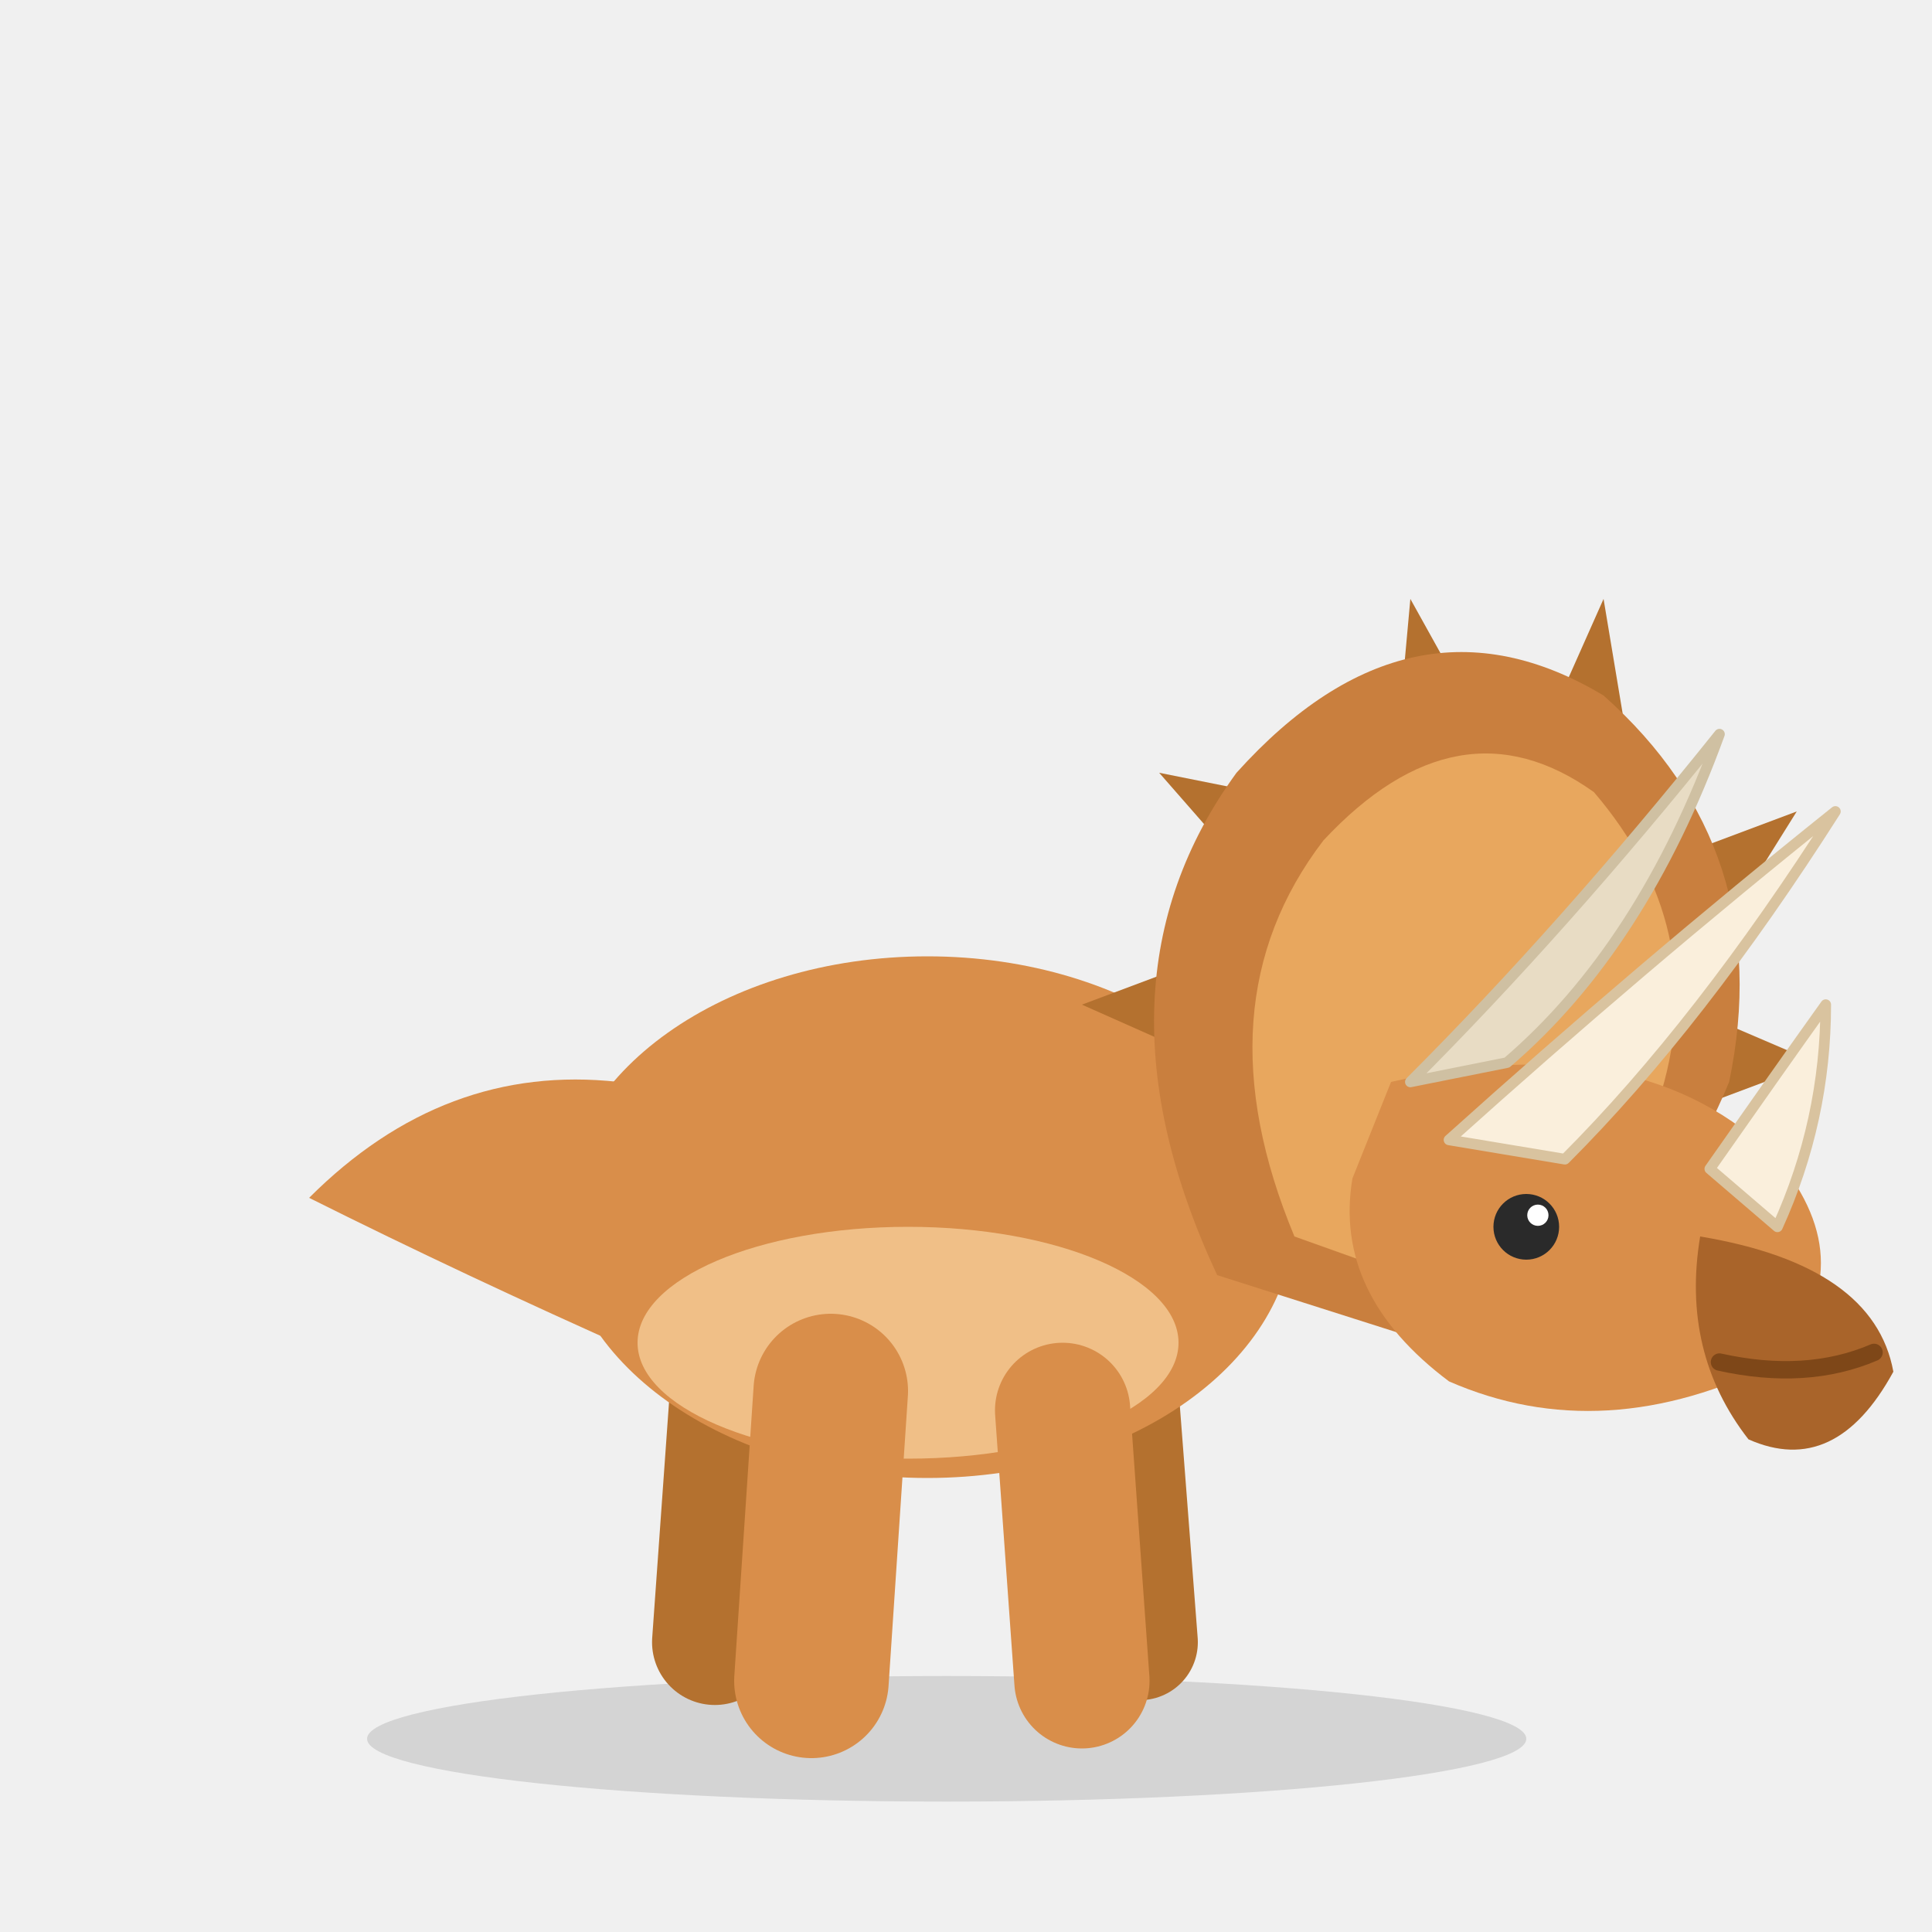
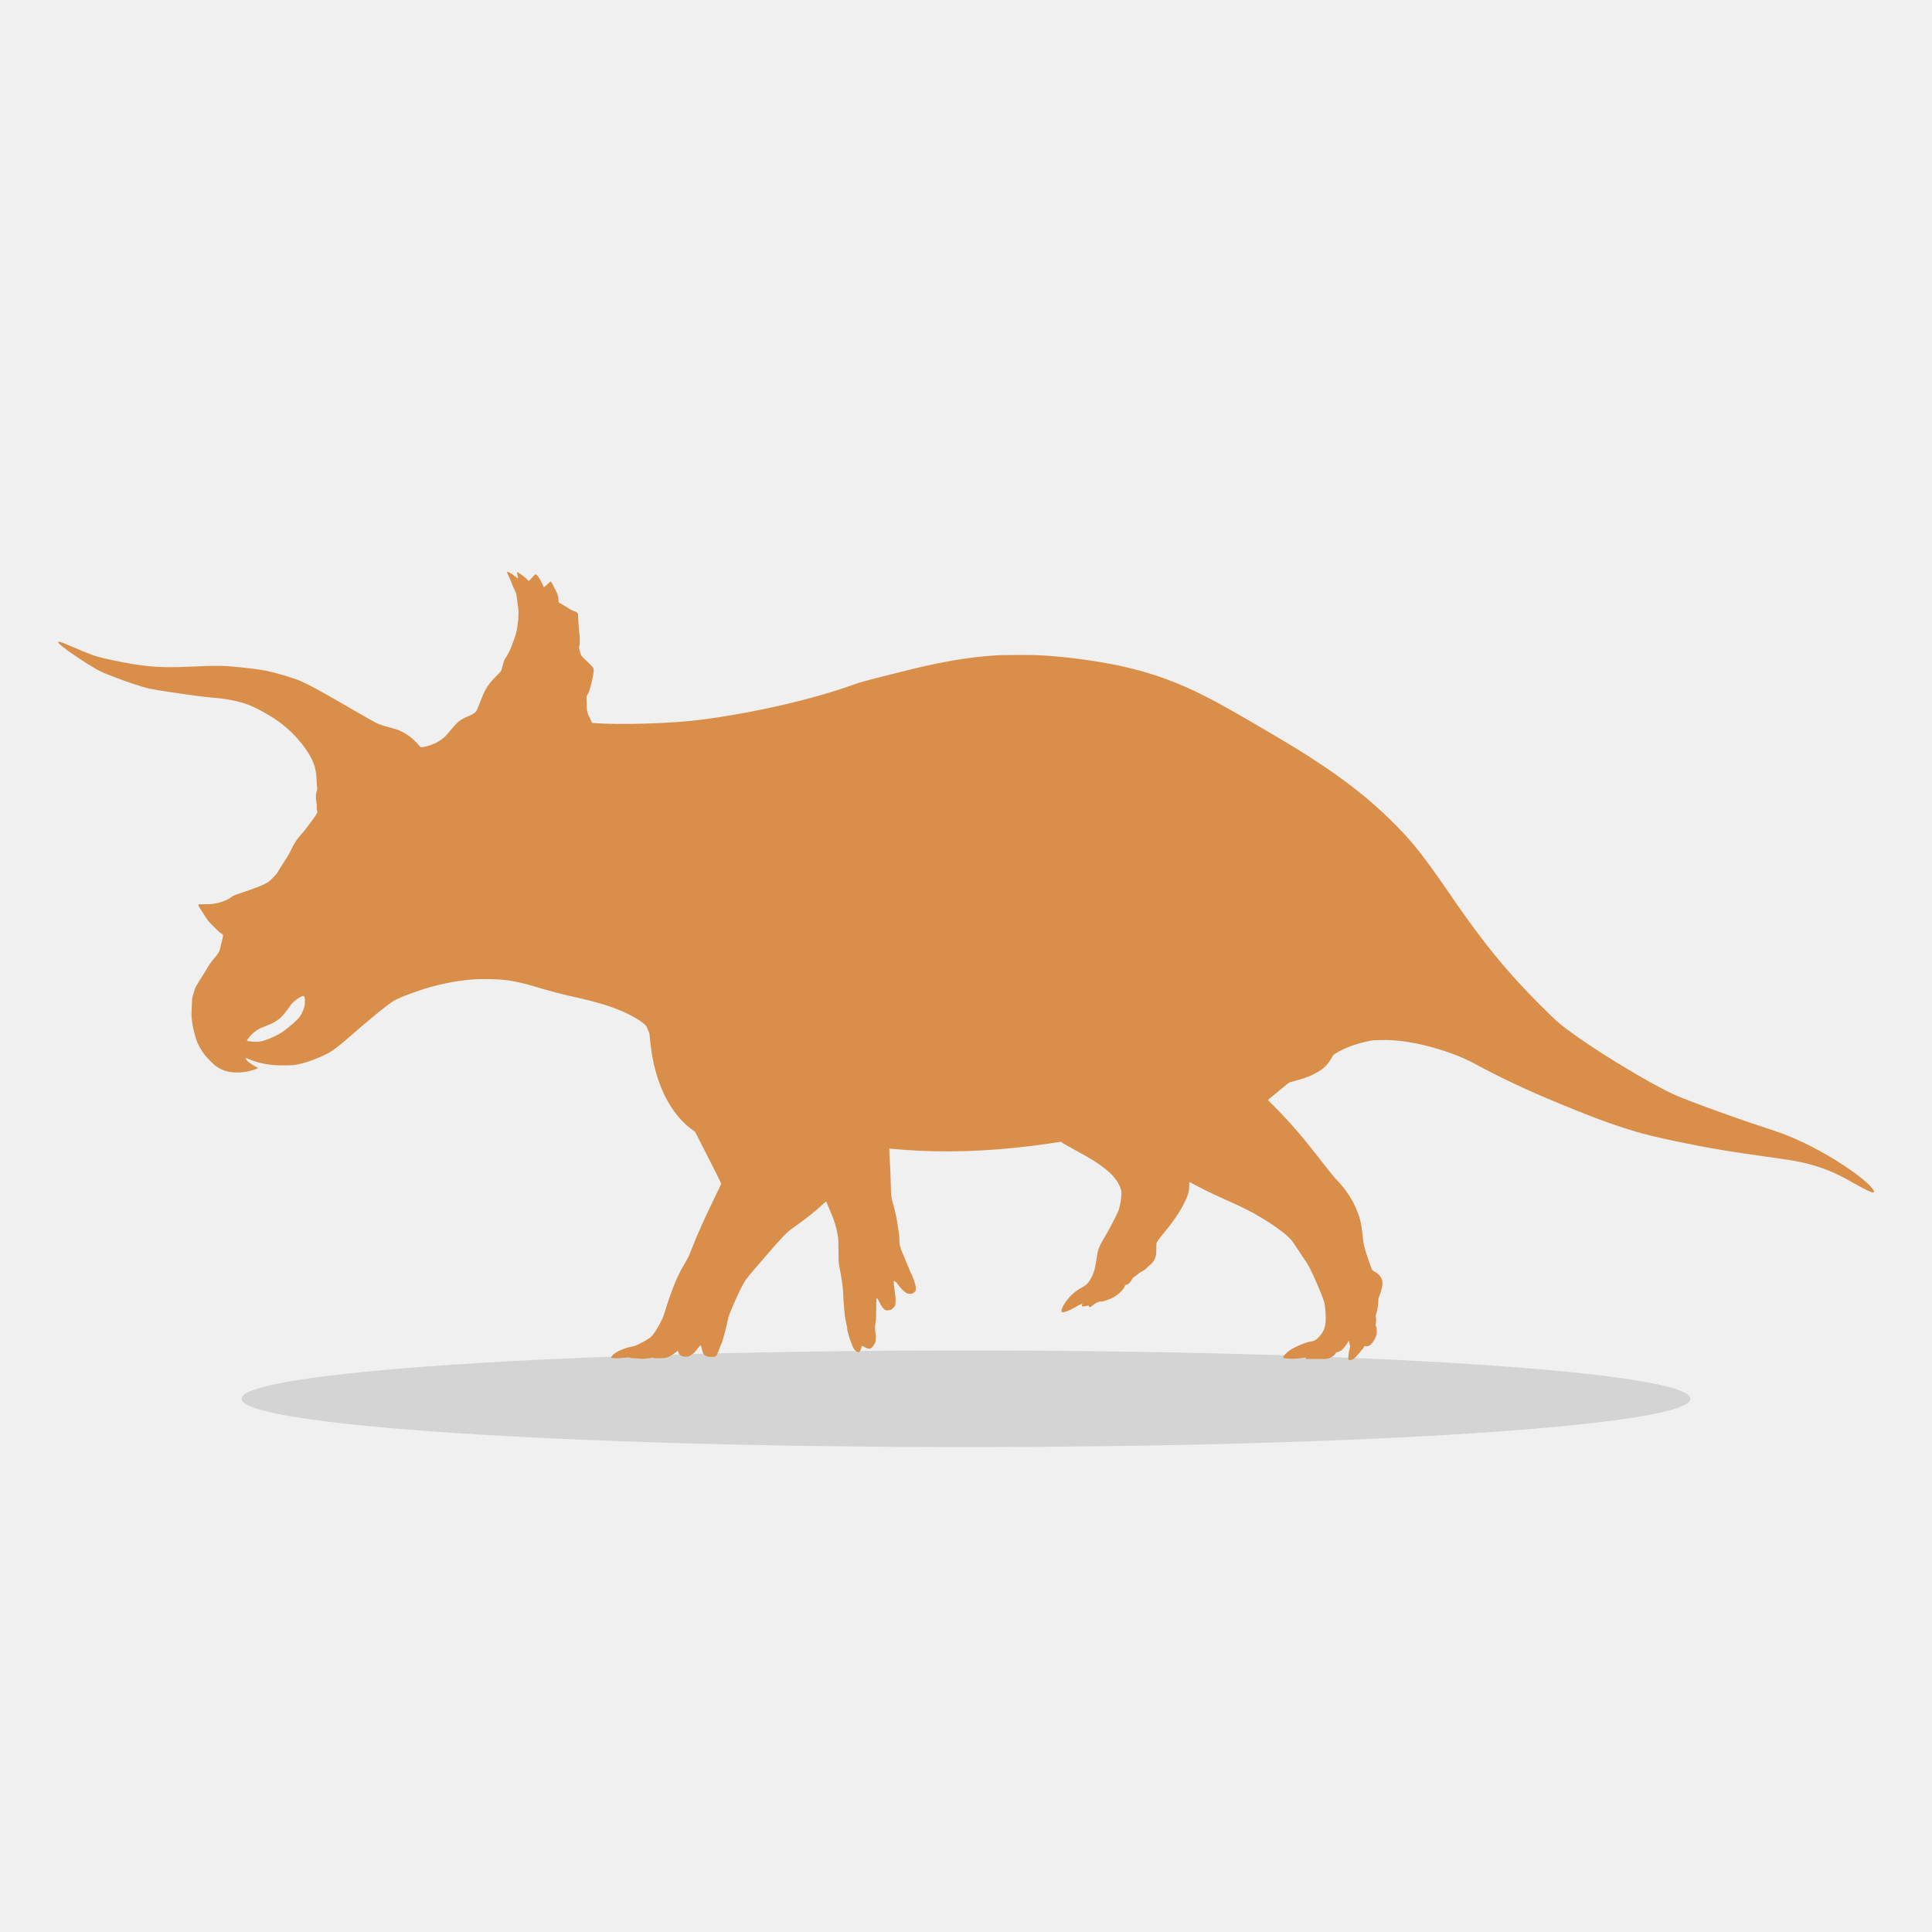
<svg xmlns="http://www.w3.org/2000/svg" viewBox="0 0 200 200">
-   <style>
- 		@media (prefers-reduced-motion: reduce) { .m { animation: none !important } }
- 		.sway { animation: sway 3.4s ease-in-out infinite; transform-origin: 66px 124px }
- 		@keyframes sway { 0%, 100% { transform: rotate(-3deg) } 50% { transform: rotate(3deg) } }
- 		.nod { animation: nod 3.4s ease-in-out infinite; transform-origin: 128px 128px }
- 		@keyframes nod { 0%, 100% { transform: rotate(-1.2deg) } 50% { transform: rotate(1.8deg) } }
- 		.blink { animation: blink 5s ease-in-out infinite; transform-origin: 158px 127px }
- 		@keyframes blink { 0%, 93%, 100% { transform: scaleY(1) } 97% { transform: scaleY(.1) } }
- 	</style>
-   <ellipse cx="98" cy="180" rx="60" ry="6.5" fill="#000" opacity=".12" />
-   <g class="sway m">
-     <path d="M 64 112 Q 46 110 32 124 Q 48 132 66 140 Z" fill="#D98E4A" />
-   </g>
-   <path d="M 76 142 L 74 170" stroke="#B4712F" stroke-width="13" fill="none" stroke-linecap="round" />
-   <path d="M 116 144 L 118 170" stroke="#B4712F" stroke-width="12" fill="none" stroke-linecap="round" />
-   <ellipse cx="96" cy="126" rx="38" ry="27" fill="#D98E4A" />
-   <ellipse cx="94" cy="139" rx="28" ry="12" fill="#F0BF87" />
-   <path d="M 86 144 L 84 174" stroke="#D98E4A" stroke-width="16" fill="none" stroke-linecap="round" />
-   <path d="M 110 146 L 112 174" stroke="#D98E4A" stroke-width="14" fill="none" stroke-linecap="round" />
-   <g class="nod m">
-     <g fill="#B4712F">
-       <path d="M 130 112 L 128 98 L 112 104 Z" />
-       <path d="M 134 96 L 140 84 L 120 80 Z" />
-       <path d="M 144 84 L 156 80 L 146 62 Z" />
-       <path d="M 158 80 L 170 86 L 166 62 Z" />
-       <path d="M 170 90 L 176 100 L 186 84 Z" />
-       <path d="M 174 104 L 172 116 L 188 110 Z" />
-     </g>
-     <path d="M 126 132 Q 112 102 128 80 Q 146 60 166 72 Q 184 88 179 112 Q 170 134 148 139 Z" fill="#C97F3E" />
-     <path d="M 134 128 Q 124 104 137 87 Q 151 72 165 82 Q 177 96 172 113 Q 163 130 148 133 Z" fill="#E8A75E" />
-     <path d="M 144 112 Q 170 106 184 120 Q 193 131 184 141 Q 166 150 150 143 Q 138 134 140 122 Z" fill="#D98E4A" />
-     <path d="M 176 128 Q 194 131 196 142 Q 190 153 181 149 Q 174 140 176 128 Z" fill="#A9642A" />
-     <path d="M 178 141 Q 187 143 194 140" stroke="#7E4718" stroke-width="1.8" fill="none" stroke-linecap="round" />
-     <path d="M 146 112 Q 162 96 178 76 Q 170 98 156 110 Z" fill="#E8DCC4" stroke="#CFC0A2" stroke-width="1.1" stroke-linejoin="round" />
-     <path d="M 150 118 Q 170 100 190 84 Q 176 106 162 120 Z" fill="#FAEFDC" stroke="#D9C39F" stroke-width="1.1" stroke-linejoin="round" />
-     <path d="M 177 121 Q 184 111 189 104 Q 189 116 184 127 Z" fill="#FAEFDC" stroke="#D9C39F" stroke-width="1.1" stroke-linejoin="round" />
-     <g class="blink m">
-       <circle cx="158" cy="127" r="3.4" fill="#2A2A2A" />
-       <circle cx="159.2" cy="125.8" r="1.1" fill="#fff" />
+   <ellipse cx="100" cy="144.8" rx="75" ry="5" fill="#000" opacity=".12" />
+   <g fill="#D98E4A">
+     <g transform="translate(6.000,59.180) scale(0.026724)">
+       <g transform="translate(0,3055) scale(0.1,-0.1)">
+         <path d="M17396 30535 c-3 -9 12 -50 33 -93 22 -42 49 -101 60 -130 12 -29 32 -74 45 -100 13 -26 36 -83 51 -127 14 -44 35 -95 46 -113 10 -18 19 -39 19 -45 0 -7 19 -48 41 -92 60 -117 68 -145 85 -305 8 -80 24 -201 36 -270 41 -247 35 -530 -18 -853 -34 -206 -65 -322 -139 -521 -128 -343 -182 -465 -258 -585 -41 -64 -83 -133 -95 -154 -24 -41 -61 -161 -87 -277 -36 -165 -41 -173 -219 -347 -212 -208 -344 -375 -447 -568 -62 -116 -79 -154 -159 -365 -66 -174 -136 -342 -169 -410 -44 -89 -143 -156 -356 -240 -113 -45 -283 -143 -353 -203 -65 -58 -163 -162 -262 -281 -128 -155 -232 -272 -283 -319 -68 -62 -220 -164 -330 -221 -103 -53 -320 -126 -465 -155 -120 -25 -117 -26 -195 67 -198 233 -387 385 -652 523 -120 63 -222 98 -455 159 -262 69 -417 120 -536 179 -107 52 -577 320 -1332 758 -794 461 -1354 764 -1607 868 -313 130 -935 316 -1315 394 -293 60 -802 122 -1460 178 -287 24 -694 21 -1370 -11 -900 -44 -1404 -32 -2010 45 -377 47 -1019 168 -1456 274 -382 92 -524 144 -1336 491 -338 144 -400 165 -432 147 -55 -30 210 -247 709 -580 600 -400 881 -562 1180 -678 730 -286 1343 -492 1675 -563 215 -47 1341 -216 1945 -292 132 -17 346 -39 475 -50 578 -49 1023 -139 1390 -282 387 -151 944 -471 1302 -751 538 -419 1032 -1038 1211 -1517 76 -203 103 -359 117 -668 6 -121 14 -243 20 -270 7 -37 5 -61 -6 -98 -49 -158 -57 -307 -24 -454 15 -72 19 -113 14 -170 -4 -52 -1 -99 10 -153 l16 -77 -24 -49 c-27 -53 -91 -148 -171 -256 -235 -318 -327 -434 -412 -527 -174 -188 -285 -358 -431 -658 -69 -143 -126 -240 -249 -425 -88 -132 -182 -280 -208 -330 -27 -49 -68 -115 -91 -145 -47 -61 -263 -275 -309 -307 -145 -98 -497 -240 -1020 -413 -278 -92 -351 -122 -423 -179 -93 -74 -299 -167 -466 -211 -194 -51 -307 -64 -566 -64 l-235 -1 -3 -30 c-3 -32 38 -101 270 -453 111 -169 126 -187 325 -387 157 -158 226 -220 278 -251 63 -37 71 -44 76 -79 4 -21 2 -55 -4 -74 -5 -20 -20 -81 -32 -136 -21 -92 -43 -183 -82 -343 -10 -42 -33 -89 -70 -144 -55 -82 -79 -113 -228 -288 -54 -63 -111 -147 -169 -250 -49 -85 -115 -194 -147 -242 -92 -136 -283 -447 -318 -516 -36 -71 -90 -237 -127 -387 -17 -72 -24 -128 -24 -200 0 -55 -5 -199 -11 -321 -13 -237 -7 -318 42 -604 23 -135 97 -424 140 -548 70 -201 200 -427 355 -618 94 -117 332 -348 426 -415 93 -66 249 -141 360 -173 267 -77 620 -75 939 5 154 39 309 99 309 119 0 3 -22 13 -48 22 -58 21 -265 157 -340 223 -44 39 -92 107 -92 130 0 12 33 3 112 -31 287 -123 594 -200 948 -236 197 -20 730 -17 855 5 179 32 433 99 595 159 59 22 67 25 235 89 174 66 454 201 561 271 160 104 365 264 594 464 950 828 1560 1326 1836 1499 190 120 888 383 1389 525 601 170 1188 273 1758 311 235 15 849 6 1052 -15 426 -46 745 -112 1225 -255 689 -204 1072 -305 1575 -416 965 -213 1609 -419 2122 -679 270 -137 502 -286 609 -391 56 -56 64 -70 118 -205 l58 -145 24 -244 c48 -486 118 -868 229 -1261 221 -782 568 -1417 1029 -1889 144 -146 233 -223 376 -327 52 -37 103 -77 112 -88 10 -12 90 -167 178 -346 89 -179 264 -523 390 -765 220 -422 440 -872 440 -899 0 -6 -98 -214 -219 -462 -423 -869 -729 -1553 -946 -2114 -91 -236 -108 -272 -207 -440 -188 -317 -266 -469 -393 -765 -131 -307 -274 -708 -386 -1080 -33 -110 -76 -240 -96 -290 -69 -177 -234 -473 -367 -658 -71 -100 -141 -158 -316 -262 -191 -113 -399 -209 -491 -225 -251 -45 -490 -133 -665 -245 -95 -61 -174 -144 -174 -184 0 -19 75 -31 191 -31 98 0 212 8 481 34 31 3 50 1 58 -9 16 -19 67 -26 192 -26 61 0 131 -4 157 -10 81 -18 264 -11 395 15 108 22 122 23 159 10 27 -10 87 -14 198 -14 178 0 288 12 365 41 63 24 192 104 302 187 44 34 83 62 85 62 3 0 11 -23 17 -51 28 -115 141 -181 307 -180 68 0 122 22 223 91 77 53 128 105 208 212 38 51 82 104 97 118 26 24 27 24 40 6 8 -10 23 -62 35 -115 30 -134 39 -160 73 -210 49 -72 145 -106 311 -110 111 -3 163 18 199 80 26 45 66 145 94 234 8 28 33 88 54 135 21 47 45 102 53 123 36 88 187 674 230 887 20 101 42 166 112 335 184 446 399 903 518 1102 80 136 148 218 758 925 762 881 873 997 1127 1176 501 353 902 671 1169 927 65 62 117 104 121 99 5 -5 56 -126 114 -269 58 -143 117 -285 130 -316 36 -79 121 -339 146 -444 20 -82 43 -203 73 -375 7 -40 12 -234 13 -500 1 -352 5 -451 18 -520 23 -121 54 -299 73 -410 8 -52 28 -174 44 -270 28 -163 46 -375 50 -565 0 -44 3 -89 5 -100 3 -11 14 -153 25 -315 11 -162 25 -315 30 -340 5 -25 16 -91 25 -147 9 -56 29 -154 45 -219 16 -64 26 -122 23 -130 -16 -43 79 -371 183 -626 56 -139 54 -135 113 -206 57 -68 120 -100 165 -82 32 12 71 93 88 179 6 31 14 59 17 63 4 4 36 -9 71 -30 142 -82 226 -101 282 -64 62 41 157 178 176 254 15 58 16 281 2 328 -6 19 -14 94 -17 165 -5 111 -2 145 17 235 20 97 22 135 25 490 2 388 7 470 30 470 7 0 33 -39 58 -87 127 -245 140 -265 210 -330 36 -32 69 -53 91 -57 39 -7 143 8 191 28 38 17 132 115 150 158 34 84 29 313 -15 578 -24 150 -43 337 -36 357 15 37 93 -13 145 -92 62 -97 198 -246 281 -310 87 -67 116 -78 200 -79 71 -1 78 1 136 38 34 22 70 53 80 70 33 57 18 210 -36 351 -10 28 -37 102 -60 165 -23 63 -47 122 -54 130 -14 16 -48 95 -91 205 -15 39 -38 93 -50 120 -41 89 -133 312 -149 359 -9 25 -33 83 -55 128 -94 199 -130 358 -130 578 0 103 -16 235 -56 455 -13 77 -25 154 -25 171 0 56 -80 418 -140 639 -12 44 -35 127 -50 185 -42 152 -48 221 -60 665 -11 429 -22 670 -45 1048 -8 131 -15 257 -15 279 l0 41 83 -7 c70 -5 203 -16 492 -41 108 -9 366 -25 575 -35 1584 -75 3227 15 5029 276 172 25 348 52 390 59 l76 14 82 -54 c44 -30 227 -134 405 -231 177 -98 397 -220 488 -272 800 -457 1193 -825 1342 -1252 31 -89 33 -103 32 -220 -1 -141 -26 -312 -76 -515 -29 -116 -45 -156 -163 -395 -138 -277 -270 -521 -425 -780 -212 -355 -251 -463 -304 -850 -14 -96 -34 -218 -45 -270 -57 -262 -168 -501 -302 -654 -46 -52 -126 -107 -262 -181 -112 -60 -266 -175 -365 -274 -253 -250 -449 -604 -361 -652 57 -30 260 44 514 190 103 59 219 116 254 126 22 7 23 5 17 -16 -17 -54 -18 -71 -7 -78 14 -9 183 13 224 28 25 10 28 8 41 -24 24 -56 57 -45 176 58 41 36 84 63 115 73 27 9 71 28 98 41 38 19 51 21 68 12 28 -14 63 -7 225 47 222 73 378 162 524 300 94 89 179 202 187 248 6 41 13 48 55 52 72 9 166 95 217 199 30 63 41 75 111 123 43 30 102 75 132 102 30 27 89 65 131 85 98 47 184 110 221 163 15 23 50 55 77 72 74 48 163 150 203 233 59 122 70 185 71 417 0 196 2 207 24 250 42 80 108 173 191 270 571 665 959 1306 1044 1722 10 48 16 129 16 213 0 74 4 135 8 135 4 0 73 -36 152 -81 80 -44 269 -142 420 -218 299 -149 506 -245 1270 -588 831 -373 1799 -1001 2112 -1369 37 -43 129 -175 203 -293 75 -118 175 -270 223 -338 159 -226 187 -269 249 -384 161 -299 488 -1056 582 -1349 58 -182 90 -688 56 -886 -38 -215 -113 -362 -260 -509 -87 -87 -110 -104 -177 -133 -45 -18 -95 -32 -118 -32 -133 0 -676 -228 -844 -355 -83 -62 -221 -202 -231 -234 -16 -52 39 -71 237 -78 153 -6 365 7 523 33 50 7 93 14 97 14 4 0 13 -12 20 -27 l13 -28 384 -3 c425 -3 447 0 571 60 72 35 171 123 190 169 9 21 19 29 37 29 41 0 166 59 207 98 64 61 165 192 213 274 25 43 49 78 54 78 5 0 9 -17 9 -37 0 -21 9 -72 19 -114 19 -74 19 -76 0 -145 -30 -105 -61 -332 -54 -384 7 -49 29 -80 54 -80 27 1 147 56 186 86 36 27 238 254 321 360 22 28 46 66 54 83 10 26 17 31 34 26 82 -24 133 -13 206 46 44 36 124 141 169 222 55 100 74 180 75 312 1 106 -2 126 -23 173 -22 48 -23 57 -12 109 14 72 14 215 0 263 -10 33 -8 48 14 111 51 151 87 388 84 559 -1 44 8 75 42 154 49 114 108 330 117 431 19 215 -92 390 -331 519 -27 15 -57 37 -66 49 -35 48 -283 777 -313 923 -23 107 -54 333 -66 479 -28 327 -84 573 -195 855 -98 249 -185 419 -331 643 -147 224 -267 374 -479 597 -115 121 -197 221 -570 700 -547 702 -893 1122 -1244 1510 -204 226 -500 536 -666 699 -96 93 -175 174 -174 178 0 4 67 61 149 126 82 66 267 217 412 338 145 120 270 219 278 219 25 0 406 108 568 160 195 64 458 191 619 299 193 130 335 291 462 523 39 72 48 81 129 133 336 215 819 392 1337 491 124 23 172 27 416 31 459 9 859 -30 1379 -133 706 -140 1581 -432 2100 -701 147 -77 231 -121 565 -298 322 -171 950 -480 1315 -647 107 -49 228 -105 268 -124 41 -19 75 -34 77 -34 2 0 43 -18 90 -40 47 -22 88 -40 90 -40 2 0 37 -15 77 -34 356 -165 1610 -682 2234 -921 483 -186 946 -347 1394 -486 124 -38 239 -73 255 -79 277 -87 963 -255 1490 -365 1379 -287 2119 -412 3945 -665 471 -65 637 -91 859 -135 707 -139 1333 -365 1916 -692 39 -22 165 -93 280 -158 425 -239 680 -360 744 -353 22 3 26 8 25 35 -5 111 -320 413 -774 743 -766 556 -1773 1113 -2600 1436 -63 25 -126 50 -140 56 -29 12 -307 110 -390 137 -849 281 -1128 375 -1680 571 -528 187 -606 215 -875 315 -143 53 -300 111 -350 130 -49 18 -144 54 -210 80 -66 25 -149 58 -185 72 -36 13 -105 41 -155 60 -217 84 -443 182 -600 261 -124 61 -526 274 -590 312 -16 9 -55 31 -85 47 -428 231 -1344 779 -1950 1167 -251 160 -792 523 -855 573 -5 5 -86 63 -180 129 -546 389 -665 493 -1355 1184 -1052 1052 -1855 2003 -2811 3332 -140 196 -506 719 -779 1116 -69 100 -167 242 -218 315 -51 72 -112 159 -134 192 -141 205 -543 749 -707 955 -336 421 -545 653 -951 1061 -616 617 -1132 1063 -1850 1602 -213 159 -249 185 -385 284 -222 161 -847 580 -1107 744 -252 159 -357 224 -443 277 -49 31 -115 71 -145 89 -304 187 -872 524 -1465 868 -187 108 -380 221 -430 249 -49 29 -191 110 -315 181 -124 70 -274 156 -335 190 -1126 640 -2133 1084 -3120 1374 -77 23 -161 48 -186 55 -77 24 -640 164 -766 191 -1002 219 -2315 391 -3298 432 -346 15 -1358 8 -1615 -10 -918 -66 -1640 -176 -2715 -411 -205 -45 -507 -119 -1175 -286 -1169 -292 -1326 -335 -1634 -446 -1562 -565 -3873 -1093 -5917 -1354 -1114 -142 -3119 -203 -4096 -124 l-82 7 -47 96 c-157 322 -161 345 -167 756 l-2 180 33 50 c65 100 134 326 208 690 44 213 48 301 17 360 -21 39 -188 209 -347 353 -86 78 -128 141 -151 226 -7 28 -23 86 -35 128 -20 75 -21 78 -3 135 27 87 23 339 -11 608 -15 126 -28 298 -32 428 -6 195 -9 221 -26 243 -24 30 -79 59 -171 90 -42 14 -124 60 -220 122 -83 55 -194 120 -244 146 -51 25 -93 50 -94 54 -12 179 -19 225 -49 312 -18 52 -38 102 -46 111 -8 8 -14 20 -14 25 0 6 -19 41 -43 79 -23 39 -55 103 -71 144 -16 41 -44 91 -62 110 l-33 36 -63 -61 c-96 -93 -181 -164 -194 -164 -7 0 -20 24 -29 53 -30 92 -166 335 -217 387 -71 72 -82 73 -140 9 -128 -141 -194 -209 -203 -209 -5 0 -28 22 -49 48 -68 82 -351 291 -395 292 -16 0 -12 -30 19 -153 13 -48 20 -90 17 -93 -4 -4 -37 18 -74 48 -110 90 -214 160 -280 190 -73 33 -69 32 -77 13z m-7853 -16462 c19 -42 22 -65 22 -178 0 -123 -2 -136 -39 -250 -85 -267 -176 -391 -477 -646 -309 -263 -392 -319 -672 -454 -242 -116 -450 -187 -601 -204 -127 -15 -456 17 -456 43 0 34 148 215 242 296 71 61 199 149 268 182 19 10 103 43 185 74 309 116 504 229 650 378 87 87 197 227 334 424 87 127 275 282 424 353 84 40 94 38 120 -18z" />
+       </g>
    </g>
  </g>
</svg>
